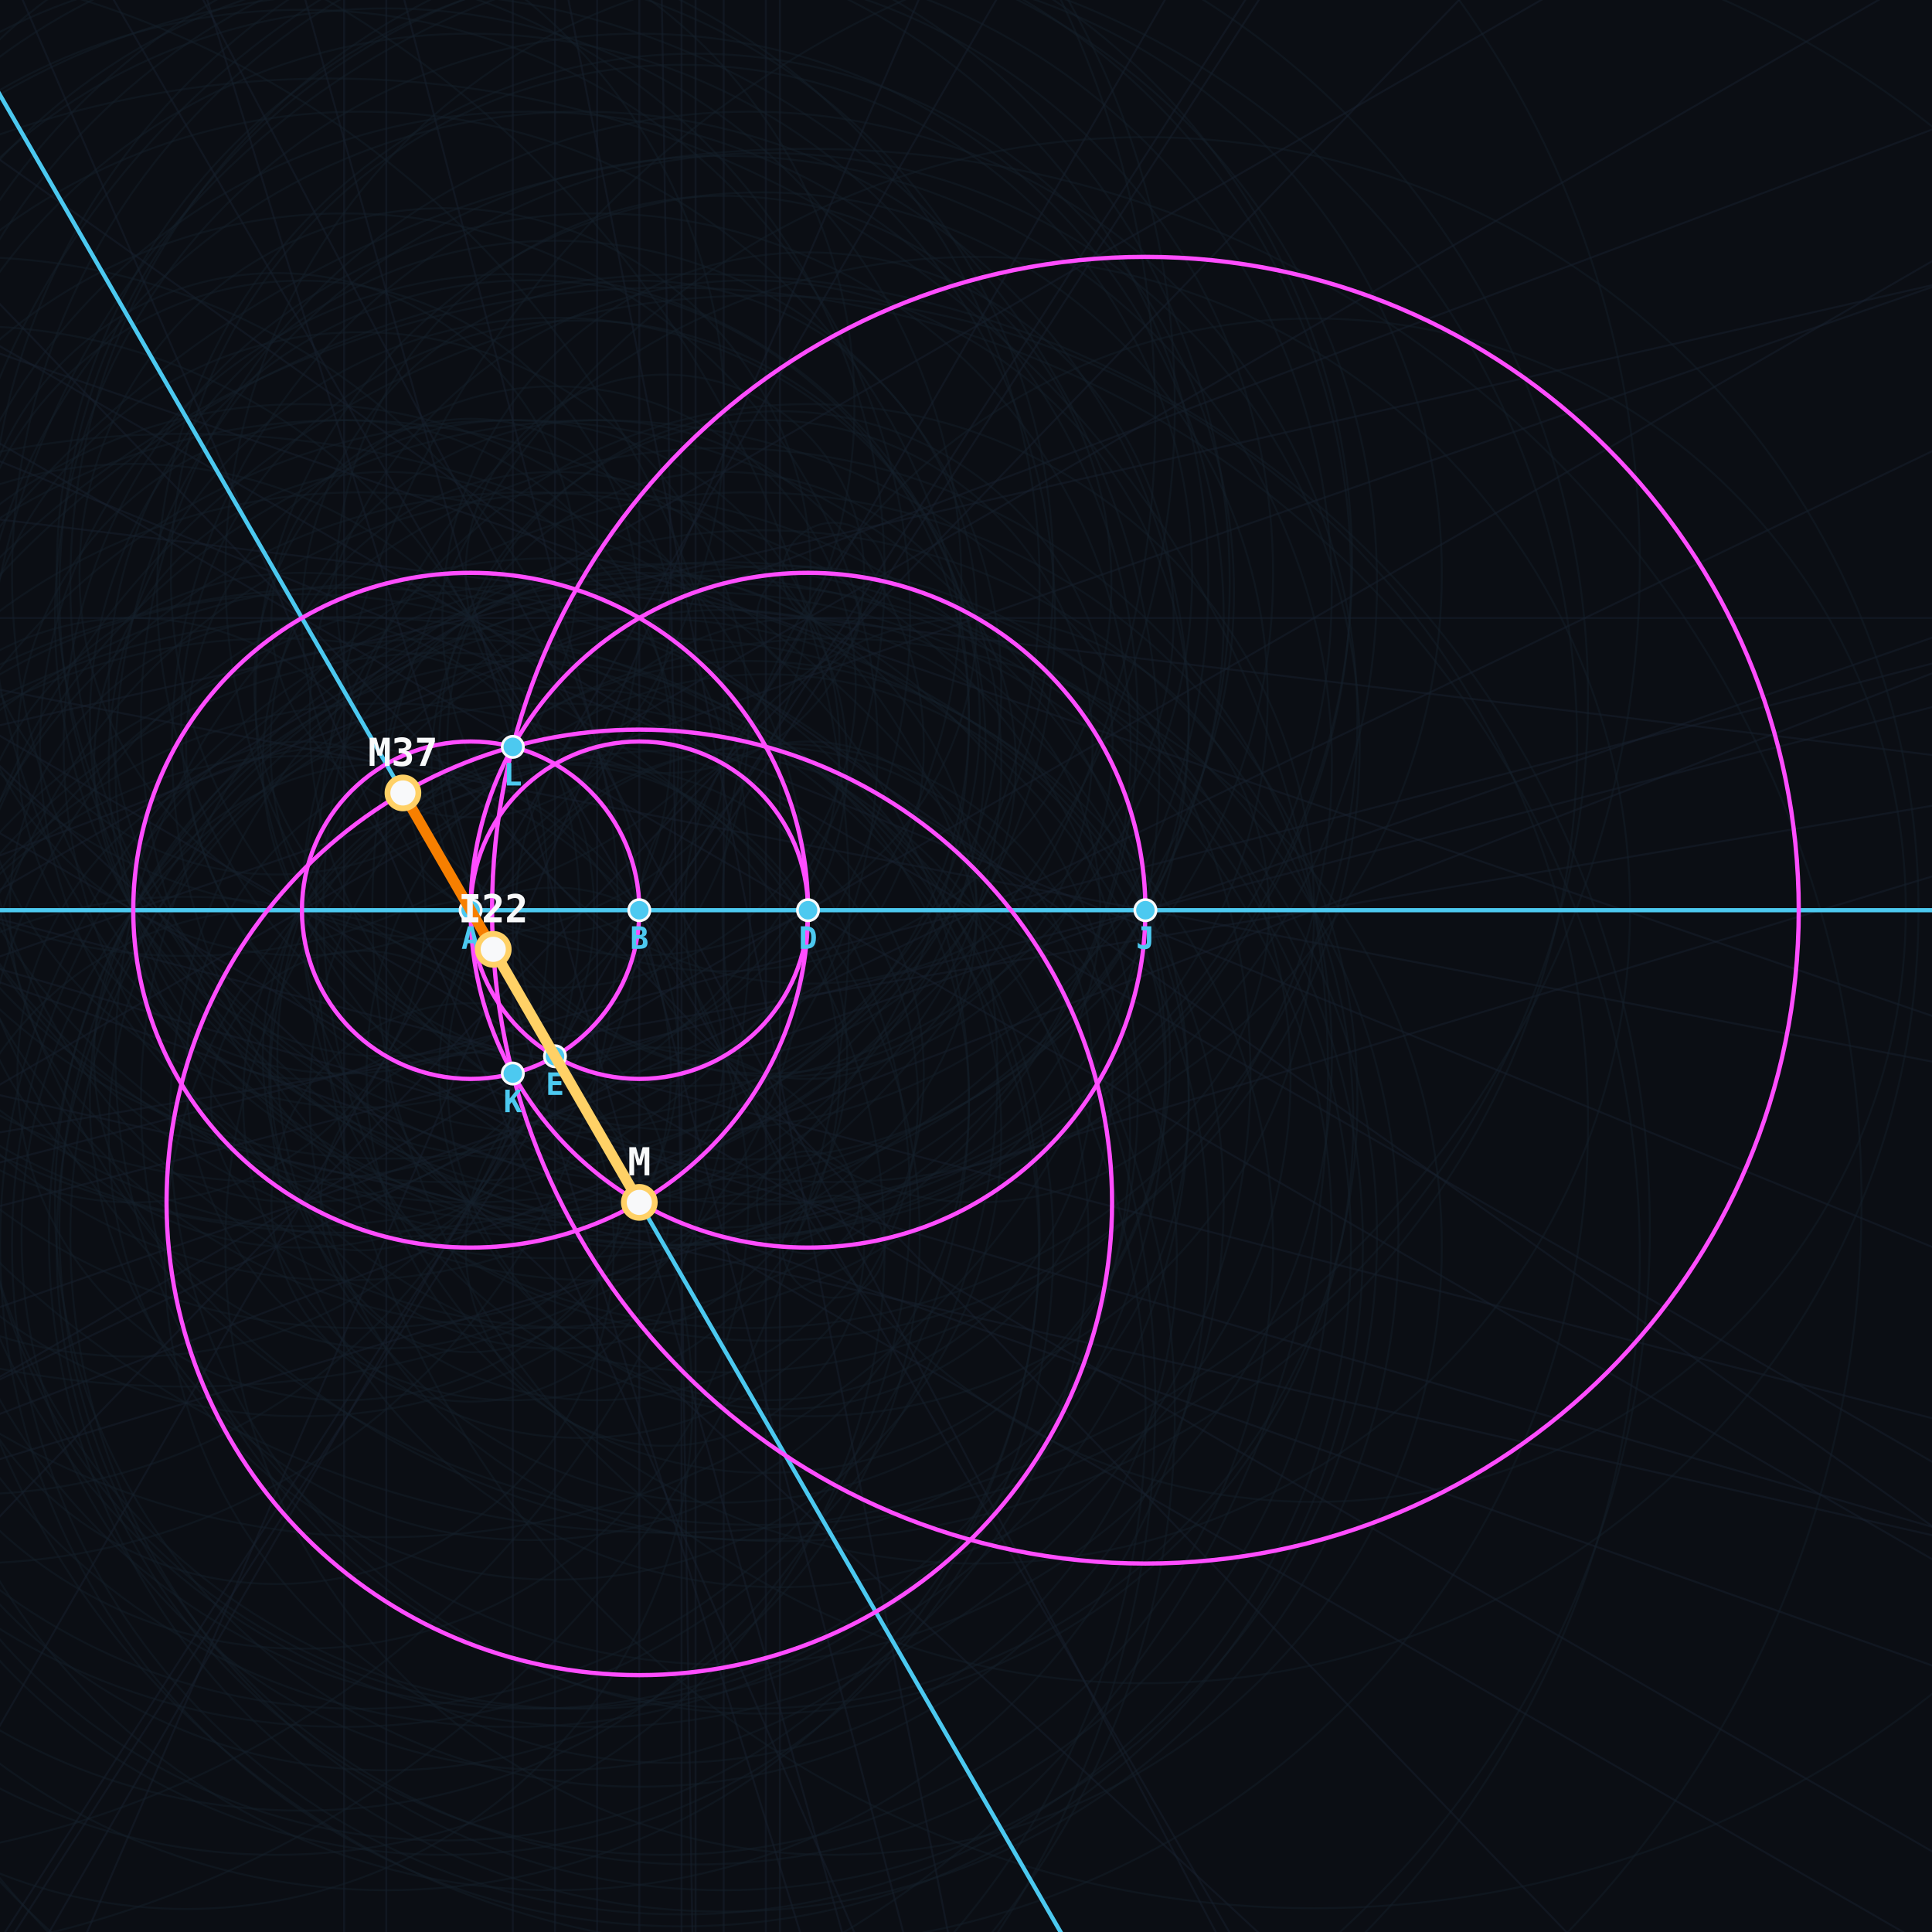
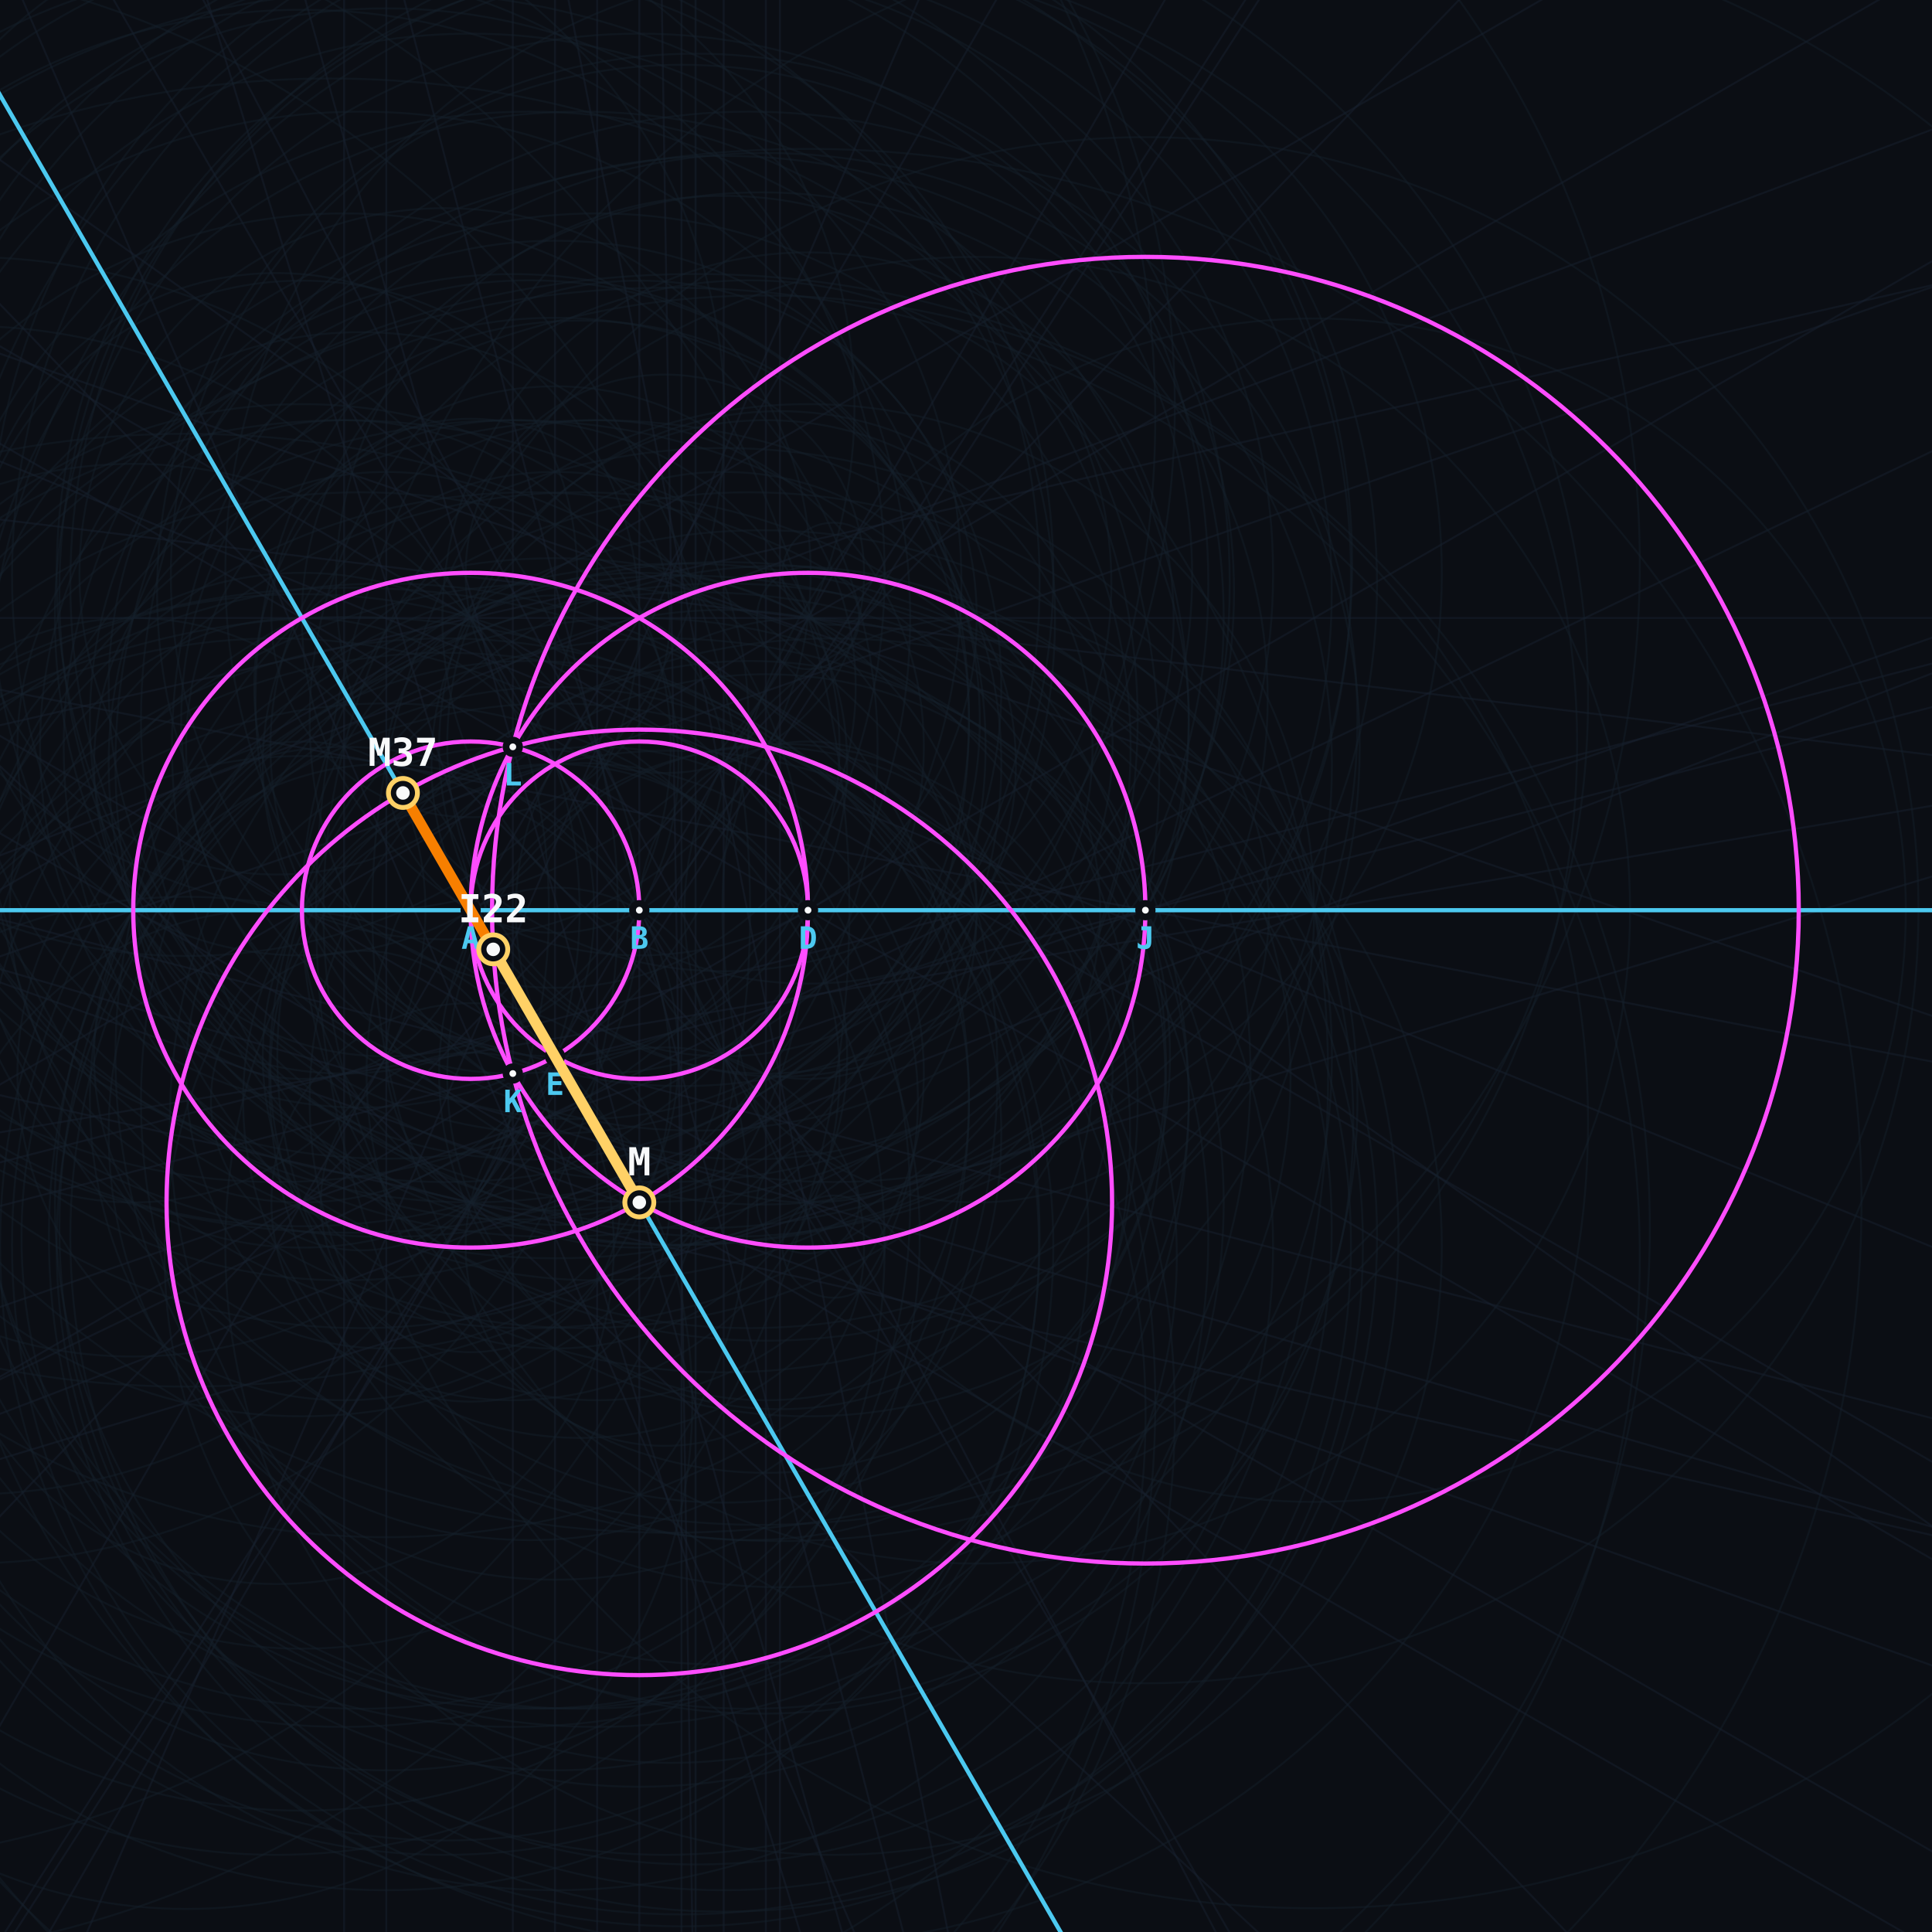
<svg xmlns="http://www.w3.org/2000/svg" viewBox="0 0 1000 1000" width="100%" height="100%" class="levels-svg">
  <defs>
    <clipPath id="sq-clip">
      <rect x="0" y="0" width="1000" height="1000" />
    </clipPath>
  </defs>
  <rect x="0" y="0" width="1000" height="1000" fill="#0b0e14" />
  <g clip-path="url(#sq-clip)">
    <line x1="-359.57" y1="1515.84" x2="890.43" y2="-649.22" stroke="#1a2332" stroke-width="1.0" stroke-opacity="0.45" />
    <line x1="934.08" y1="-573.61" x2="-315.92" y2="1591.46" stroke="#1a2332" stroke-width="1.0" stroke-opacity="0.45" />
    <line x1="934.08" y1="1515.84" x2="-315.92" y2="-649.22" stroke="#1a2332" stroke-width="1.0" stroke-opacity="0.45" />
    <line x1="-860.76" y1="-116.07" x2="1304.30" y2="1133.93" stroke="#1a2332" stroke-width="1.0" stroke-opacity="0.45" />
    <line x1="-860.76" y1="1058.31" x2="1304.30" y2="-191.69" stroke="#1a2332" stroke-width="1.0" stroke-opacity="0.45" />
    <line x1="1435.27" y1="-116.07" x2="-729.79" y2="1133.93" stroke="#1a2332" stroke-width="1.0" stroke-opacity="0.45" />
    <line x1="1435.27" y1="1058.31" x2="-729.79" y2="-191.69" stroke="#1a2332" stroke-width="1.0" stroke-opacity="0.45" />
    <line x1="287.26" y1="1721.12" x2="287.26" y2="-778.88" stroke="#1a2332" stroke-width="1.0" stroke-opacity="0.45" />
    <line x1="1359.25" y1="24.15" x2="-1003.03" y2="842.47" stroke="#1a2332" stroke-width="1.0" stroke-opacity="0.45" />
    <line x1="-948.08" y1="-116.07" x2="1216.98" y2="1133.93" stroke="#1a2332" stroke-width="1.0" stroke-opacity="0.45" />
    <line x1="199.94" y1="1721.12" x2="199.94" y2="-778.88" stroke="#1a2332" stroke-width="1.0" stroke-opacity="0.45" />
    <line x1="-831.08" y1="197.08" x2="1623.88" y2="669.54" stroke="#1a2332" stroke-width="1.0" stroke-opacity="0.45" />
    <line x1="1639.45" y1="200.89" x2="-781.16" y2="825.89" stroke="#1a2332" stroke-width="1.0" stroke-opacity="0.45" />
    <line x1="265.43" y1="1721.12" x2="265.43" y2="-778.88" stroke="#1a2332" stroke-width="1.0" stroke-opacity="0.45" />
    <line x1="-36.35" y1="-699.94" x2="632.69" y2="1708.87" stroke="#1a2332" stroke-width="1.0" stroke-opacity="0.45" />
    <line x1="330.91" y1="1721.12" x2="330.91" y2="-778.88" stroke="#1a2332" stroke-width="1.0" stroke-opacity="0.45" />
    <line x1="1493.60" y1="319.88" x2="-1006.40" y2="319.88" stroke="#1a2332" stroke-width="1.0" stroke-opacity="0.45" />
    <line x1="-601.29" y1="-467.41" x2="1132.15" y2="1334.03" stroke="#1a2332" stroke-width="1.0" stroke-opacity="0.45" />
    <line x1="1446.57" y1="175.38" x2="-915.71" y2="993.70" stroke="#1a2332" stroke-width="1.0" stroke-opacity="0.45" />
    <line x1="-601.29" y1="1409.65" x2="1132.15" y2="-391.80" stroke="#1a2332" stroke-width="1.0" stroke-opacity="0.45" />
    <line x1="-642.47" y1="-191.69" x2="1522.59" y2="1058.31" stroke="#1a2332" stroke-width="1.0" stroke-opacity="0.45" />
    <line x1="1552.14" y1="200.89" x2="-868.48" y2="825.89" stroke="#1a2332" stroke-width="1.0" stroke-opacity="0.45" />
    <line x1="178.11" y1="1721.12" x2="178.11" y2="-778.88" stroke="#1a2332" stroke-width="1.0" stroke-opacity="0.45" />
    <line x1="-261.42" y1="-634.81" x2="726.79" y2="1661.59" stroke="#1a2332" stroke-width="1.0" stroke-opacity="0.45" />
    <line x1="18.41" y1="-739.19" x2="643.41" y2="1681.42" stroke="#1a2332" stroke-width="1.0" stroke-opacity="0.45" />
    <line x1="374.57" y1="1721.12" x2="374.57" y2="-778.88" stroke="#1a2332" stroke-width="1.0" stroke-opacity="0.45" />
    <line x1="1450.79" y1="-102.30" x2="-889.50" y2="776.93" stroke="#1a2332" stroke-width="1.0" stroke-opacity="0.45" />
    <line x1="1512.66" y1="911.36" x2="-924.93" y2="356.24" stroke="#1a2332" stroke-width="1.0" stroke-opacity="0.45" />
    <line x1="1131.88" y1="1445.76" x2="-701.57" y2="-253.78" stroke="#1a2332" stroke-width="1.0" stroke-opacity="0.45" />
    <line x1="1512.66" y1="30.87" x2="-924.93" y2="586.00" stroke="#1a2332" stroke-width="1.0" stroke-opacity="0.45" />
    <line x1="1195.16" y1="-229.50" x2="-969.91" y2="1020.50" stroke="#1a2332" stroke-width="1.0" stroke-opacity="0.45" />
    <line x1="-1064.94" y1="200.89" x2="1355.67" y2="825.89" stroke="#1a2332" stroke-width="1.0" stroke-opacity="0.45" />
    <line x1="309.08" y1="1721.12" x2="309.08" y2="-778.88" stroke="#1a2332" stroke-width="1.0" stroke-opacity="0.45" />
    <line x1="748.62" y1="-634.81" x2="-239.59" y2="1661.59" stroke="#1a2332" stroke-width="1.0" stroke-opacity="0.45" />
    <line x1="-123.04" y1="-750.69" x2="610.24" y2="1639.35" stroke="#1a2332" stroke-width="1.0" stroke-opacity="0.45" />
    <line x1="1373.12" y1="797.08" x2="-942.80" y2="-144.48" stroke="#1a2332" stroke-width="1.0" stroke-opacity="0.45" />
    <line x1="1348.50" y1="66.17" x2="-904.97" y2="1148.70" stroke="#1a2332" stroke-width="1.0" stroke-opacity="0.45" />
    <line x1="-231.76" y1="-643.06" x2="928.63" y2="1571.32" stroke="#1a2332" stroke-width="1.0" stroke-opacity="0.45" />
    <line x1="396.40" y1="1721.12" x2="396.40" y2="-778.88" stroke="#1a2332" stroke-width="1.0" stroke-opacity="0.45" />
    <line x1="988.56" y1="-536.06" x2="-361.78" y2="1567.88" stroke="#1a2332" stroke-width="1.0" stroke-opacity="0.45" />
    <line x1="1565.12" y1="459.66" x2="-916.51" y2="157.20" stroke="#1a2332" stroke-width="1.0" stroke-opacity="0.45" />
    <line x1="1357.24" y1="893.42" x2="-1044.68" y2="200.05" stroke="#1a2332" stroke-width="1.0" stroke-opacity="0.45" />
    <line x1="-1051.34" y1="136.77" x2="1305.69" y2="970.11" stroke="#1a2332" stroke-width="1.0" stroke-opacity="0.45" />
    <line x1="360.02" y1="1721.12" x2="360.02" y2="-778.88" stroke="#1a2332" stroke-width="1.0" stroke-opacity="0.45" />
    <line x1="1410.67" y1="666.56" x2="-954.28" y2="-143.98" stroke="#1a2332" stroke-width="1.0" stroke-opacity="0.45" />
    <line x1="1418.55" y1="327.47" x2="-975.02" y2="1049.16" stroke="#1a2332" stroke-width="1.0" stroke-opacity="0.45" />
    <line x1="330.19" y1="-781.79" x2="369.72" y2="1717.90" stroke="#1a2332" stroke-width="1.0" stroke-opacity="0.45" />
    <line x1="352.74" y1="1721.12" x2="352.74" y2="-778.88" stroke="#1a2332" stroke-width="1.0" stroke-opacity="0.45" />
    <line x1="137.33" y1="-799.04" x2="619.09" y2="1654.10" stroke="#1a2332" stroke-width="1.0" stroke-opacity="0.45" />
    <line x1="403.68" y1="1721.12" x2="403.68" y2="-778.88" stroke="#1a2332" stroke-width="1.0" stroke-opacity="0.45" />
    <line x1="968.65" y1="-492.53" x2="-384.66" y2="1609.51" stroke="#1a2332" stroke-width="1.0" stroke-opacity="0.45" />
    <line x1="1307.88" y1="1007.58" x2="-733.37" y2="-435.80" stroke="#1a2332" stroke-width="1.0" stroke-opacity="0.45" />
    <line x1="-630.02" y1="973.27" x2="1704.39" y2="78.57" stroke="#1a2332" stroke-width="1.0" stroke-opacity="0.45" />
    <line x1="1658.02" y1="305.83" x2="-807.01" y2="722.50" stroke="#1a2332" stroke-width="1.0" stroke-opacity="0.45" />
    <circle cx="156.28" cy="471.12" r="87.32" fill="none" stroke="#161f2c" stroke-width="1.0" stroke-opacity="0.45" />
    <circle cx="287.26" cy="546.73" r="87.32" fill="none" stroke="#161f2c" stroke-width="1.0" stroke-opacity="0.45" />
    <circle cx="287.26" cy="395.50" r="87.32" fill="none" stroke="#161f2c" stroke-width="1.0" stroke-opacity="0.45" />
    <circle cx="330.91" cy="471.12" r="174.63" fill="none" stroke="#161f2c" stroke-width="1.0" stroke-opacity="0.45" />
    <circle cx="156.28" cy="471.12" r="174.63" fill="none" stroke="#161f2c" stroke-width="1.0" stroke-opacity="0.45" />
    <circle cx="418.23" cy="471.12" r="87.32" fill="none" stroke="#161f2c" stroke-width="1.0" stroke-opacity="0.45" />
    <circle cx="156.28" cy="471.12" r="261.95" fill="none" stroke="#161f2c" stroke-width="1.0" stroke-opacity="0.45" />
    <circle cx="418.23" cy="471.12" r="261.95" fill="none" stroke="#161f2c" stroke-width="1.0" stroke-opacity="0.45" />
    <circle cx="156.28" cy="471.12" r="151.24" fill="none" stroke="#161f2c" stroke-width="1.0" stroke-opacity="0.45" />
    <circle cx="287.26" cy="546.73" r="151.24" fill="none" stroke="#161f2c" stroke-width="1.0" stroke-opacity="0.45" />
    <circle cx="287.26" cy="395.50" r="151.24" fill="none" stroke="#161f2c" stroke-width="1.0" stroke-opacity="0.45" />
    <circle cx="418.23" cy="471.12" r="151.24" fill="none" stroke="#161f2c" stroke-width="1.0" stroke-opacity="0.45" />
    <circle cx="287.26" cy="395.50" r="231.02" fill="none" stroke="#161f2c" stroke-width="1.0" stroke-opacity="0.45" />
    <circle cx="68.97" cy="471.12" r="231.02" fill="none" stroke="#161f2c" stroke-width="1.0" stroke-opacity="0.45" />
    <circle cx="68.97" cy="471.12" r="151.24" fill="none" stroke="#161f2c" stroke-width="1.0" stroke-opacity="0.45" />
    <circle cx="199.94" cy="546.73" r="151.24" fill="none" stroke="#161f2c" stroke-width="1.0" stroke-opacity="0.45" />
    <circle cx="199.94" cy="395.50" r="151.24" fill="none" stroke="#161f2c" stroke-width="1.0" stroke-opacity="0.45" />
    <circle cx="199.94" cy="395.50" r="400.13" fill="none" stroke="#161f2c" stroke-width="1.0" stroke-opacity="0.45" />
    <circle cx="592.86" cy="471.12" r="400.13" fill="none" stroke="#161f2c" stroke-width="1.0" stroke-opacity="0.45" />
    <circle cx="265.43" cy="555.66" r="338.17" fill="none" stroke="#161f2c" stroke-width="1.0" stroke-opacity="0.45" />
    <circle cx="265.43" cy="555.66" r="169.09" fill="none" stroke="#161f2c" stroke-width="1.0" stroke-opacity="0.45" />
    <circle cx="265.43" cy="386.57" r="169.09" fill="none" stroke="#161f2c" stroke-width="1.0" stroke-opacity="0.45" />
    <circle cx="265.43" cy="386.57" r="244.70" fill="none" stroke="#161f2c" stroke-width="1.0" stroke-opacity="0.45" />
    <circle cx="330.91" cy="622.35" r="302.47" fill="none" stroke="#161f2c" stroke-width="1.0" stroke-opacity="0.45" />
    <circle cx="330.91" cy="319.88" r="302.47" fill="none" stroke="#161f2c" stroke-width="1.0" stroke-opacity="0.45" />
    <circle cx="330.91" cy="319.88" r="174.63" fill="none" stroke="#161f2c" stroke-width="1.0" stroke-opacity="0.45" />
    <circle cx="156.28" cy="319.88" r="174.63" fill="none" stroke="#161f2c" stroke-width="1.0" stroke-opacity="0.45" />
    <circle cx="156.28" cy="319.88" r="314.82" fill="none" stroke="#161f2c" stroke-width="1.0" stroke-opacity="0.45" />
    <circle cx="374.57" cy="546.73" r="314.82" fill="none" stroke="#161f2c" stroke-width="1.0" stroke-opacity="0.45" />
    <circle cx="374.57" cy="546.73" r="231.02" fill="none" stroke="#161f2c" stroke-width="1.0" stroke-opacity="0.45" />
    <circle cx="156.28" cy="622.35" r="231.02" fill="none" stroke="#161f2c" stroke-width="1.0" stroke-opacity="0.45" />
    <circle cx="156.28" cy="622.35" r="314.82" fill="none" stroke="#161f2c" stroke-width="1.0" stroke-opacity="0.45" />
    <circle cx="374.57" cy="395.50" r="314.82" fill="none" stroke="#161f2c" stroke-width="1.0" stroke-opacity="0.45" />
    <circle cx="374.57" cy="395.50" r="151.24" fill="none" stroke="#161f2c" stroke-width="1.0" stroke-opacity="0.45" />
    <circle cx="505.55" cy="471.12" r="151.24" fill="none" stroke="#161f2c" stroke-width="1.0" stroke-opacity="0.45" />
    <circle cx="505.55" cy="471.12" r="338.17" fill="none" stroke="#161f2c" stroke-width="1.0" stroke-opacity="0.45" />
    <circle cx="178.11" cy="555.66" r="338.17" fill="none" stroke="#161f2c" stroke-width="1.0" stroke-opacity="0.45" />
    <circle cx="178.11" cy="555.66" r="169.09" fill="none" stroke="#161f2c" stroke-width="1.0" stroke-opacity="0.45" />
    <circle cx="178.11" cy="386.57" r="169.09" fill="none" stroke="#161f2c" stroke-width="1.0" stroke-opacity="0.45" />
    <circle cx="178.11" cy="386.57" r="276.12" fill="none" stroke="#161f2c" stroke-width="1.0" stroke-opacity="0.45" />
    <circle cx="287.26" cy="640.20" r="276.12" fill="none" stroke="#161f2c" stroke-width="1.0" stroke-opacity="0.45" />
    <circle cx="287.26" cy="640.20" r="338.17" fill="none" stroke="#161f2c" stroke-width="1.0" stroke-opacity="0.45" />
    <circle cx="287.26" cy="302.03" r="338.17" fill="none" stroke="#161f2c" stroke-width="1.0" stroke-opacity="0.45" />
    <circle cx="287.26" cy="302.03" r="349.26" fill="none" stroke="#161f2c" stroke-width="1.0" stroke-opacity="0.45" />
    <circle cx="374.57" cy="640.20" r="349.26" fill="none" stroke="#161f2c" stroke-width="1.0" stroke-opacity="0.45" />
    <circle cx="374.57" cy="640.20" r="338.17" fill="none" stroke="#161f2c" stroke-width="1.0" stroke-opacity="0.45" />
    <circle cx="374.57" cy="302.03" r="338.17" fill="none" stroke="#161f2c" stroke-width="1.0" stroke-opacity="0.45" />
    <circle cx="374.57" cy="302.03" r="200.67" fill="none" stroke="#161f2c" stroke-width="1.0" stroke-opacity="0.45" />
    <circle cx="186.72" cy="372.60" r="200.67" fill="none" stroke="#161f2c" stroke-width="1.0" stroke-opacity="0.45" />
    <circle cx="186.72" cy="372.60" r="314.82" fill="none" stroke="#161f2c" stroke-width="1.0" stroke-opacity="0.45" />
    <circle cx="344.13" cy="645.25" r="314.82" fill="none" stroke="#161f2c" stroke-width="1.0" stroke-opacity="0.45" />
    <circle cx="344.13" cy="645.25" r="103.11" fill="none" stroke="#161f2c" stroke-width="1.0" stroke-opacity="0.45" />
    <circle cx="243.60" cy="622.35" r="103.11" fill="none" stroke="#161f2c" stroke-width="1.0" stroke-opacity="0.45" />
    <circle cx="243.60" cy="622.35" r="77.55" fill="none" stroke="#161f2c" stroke-width="1.0" stroke-opacity="0.45" />
    <circle cx="186.72" cy="569.63" r="77.55" fill="none" stroke="#161f2c" stroke-width="1.0" stroke-opacity="0.45" />
    <circle cx="186.72" cy="569.63" r="314.82" fill="none" stroke="#161f2c" stroke-width="1.0" stroke-opacity="0.45" />
    <circle cx="344.13" cy="296.99" r="314.82" fill="none" stroke="#161f2c" stroke-width="1.0" stroke-opacity="0.45" />
    <circle cx="344.13" cy="296.99" r="103.11" fill="none" stroke="#161f2c" stroke-width="1.0" stroke-opacity="0.45" />
    <circle cx="243.60" cy="319.88" r="103.11" fill="none" stroke="#161f2c" stroke-width="1.0" stroke-opacity="0.45" />
    <circle cx="243.60" cy="319.88" r="302.47" fill="none" stroke="#161f2c" stroke-width="1.0" stroke-opacity="0.45" />
    <circle cx="-18.35" cy="471.12" r="302.47" fill="none" stroke="#161f2c" stroke-width="1.0" stroke-opacity="0.45" />
    <circle cx="-18.35" cy="471.12" r="338.17" fill="none" stroke="#161f2c" stroke-width="1.0" stroke-opacity="0.45" />
    <circle cx="309.08" cy="555.66" r="338.17" fill="none" stroke="#161f2c" stroke-width="1.0" stroke-opacity="0.45" />
    <circle cx="309.08" cy="555.66" r="169.09" fill="none" stroke="#161f2c" stroke-width="1.0" stroke-opacity="0.45" />
    <circle cx="309.08" cy="386.57" r="169.09" fill="none" stroke="#161f2c" stroke-width="1.0" stroke-opacity="0.45" />
    <circle cx="309.08" cy="386.57" r="276.12" fill="none" stroke="#161f2c" stroke-width="1.0" stroke-opacity="0.45" />
    <circle cx="199.94" cy="640.20" r="276.12" fill="none" stroke="#161f2c" stroke-width="1.0" stroke-opacity="0.45" />
    <circle cx="199.94" cy="640.20" r="338.17" fill="none" stroke="#161f2c" stroke-width="1.0" stroke-opacity="0.45" />
    <circle cx="199.94" cy="302.03" r="338.17" fill="none" stroke="#161f2c" stroke-width="1.0" stroke-opacity="0.45" />
    <circle cx="199.94" cy="302.03" r="297.69" fill="none" stroke="#161f2c" stroke-width="1.0" stroke-opacity="0.45" />
    <circle cx="287.26" cy="586.62" r="297.69" fill="none" stroke="#161f2c" stroke-width="1.0" stroke-opacity="0.45" />
    <circle cx="287.26" cy="586.62" r="231.02" fill="none" stroke="#161f2c" stroke-width="1.0" stroke-opacity="0.45" />
    <circle cx="287.26" cy="355.61" r="231.02" fill="none" stroke="#161f2c" stroke-width="1.0" stroke-opacity="0.45" />
    <circle cx="287.26" cy="355.61" r="155.65" fill="none" stroke="#161f2c" stroke-width="1.0" stroke-opacity="0.45" />
    <circle cx="143.06" cy="296.99" r="155.65" fill="none" stroke="#161f2c" stroke-width="1.0" stroke-opacity="0.45" />
    <circle cx="143.06" cy="296.99" r="314.82" fill="none" stroke="#161f2c" stroke-width="1.0" stroke-opacity="0.45" />
    <circle cx="300.47" cy="569.63" r="314.82" fill="none" stroke="#161f2c" stroke-width="1.0" stroke-opacity="0.45" />
    <circle cx="300.47" cy="569.63" r="174.63" fill="none" stroke="#161f2c" stroke-width="1.0" stroke-opacity="0.45" />
    <circle cx="143.06" cy="645.25" r="174.63" fill="none" stroke="#161f2c" stroke-width="1.0" stroke-opacity="0.45" />
    <circle cx="143.06" cy="645.25" r="314.82" fill="none" stroke="#161f2c" stroke-width="1.0" stroke-opacity="0.45" />
    <circle cx="300.47" cy="372.60" r="314.82" fill="none" stroke="#161f2c" stroke-width="1.0" stroke-opacity="0.45" />
    <circle cx="300.47" cy="372.60" r="206.67" fill="none" stroke="#161f2c" stroke-width="1.0" stroke-opacity="0.45" />
    <circle cx="396.40" cy="555.66" r="206.67" fill="none" stroke="#161f2c" stroke-width="1.0" stroke-opacity="0.45" />
    <circle cx="396.40" cy="555.66" r="169.09" fill="none" stroke="#161f2c" stroke-width="1.0" stroke-opacity="0.45" />
    <circle cx="396.40" cy="386.57" r="169.09" fill="none" stroke="#161f2c" stroke-width="1.0" stroke-opacity="0.45" />
    <circle cx="396.40" cy="386.57" r="307.37" fill="none" stroke="#161f2c" stroke-width="1.0" stroke-opacity="0.45" />
    <circle cx="230.38" cy="645.25" r="307.37" fill="none" stroke="#161f2c" stroke-width="1.0" stroke-opacity="0.45" />
    <circle cx="230.38" cy="645.25" r="314.82" fill="none" stroke="#161f2c" stroke-width="1.0" stroke-opacity="0.45" />
    <circle cx="387.79" cy="372.60" r="314.82" fill="none" stroke="#161f2c" stroke-width="1.0" stroke-opacity="0.45" />
    <circle cx="387.79" cy="372.60" r="227.51" fill="none" stroke="#161f2c" stroke-width="1.0" stroke-opacity="0.45" />
    <circle cx="274.04" cy="569.63" r="227.51" fill="none" stroke="#161f2c" stroke-width="1.0" stroke-opacity="0.45" />
    <circle cx="274.04" cy="569.63" r="314.82" fill="none" stroke="#161f2c" stroke-width="1.0" stroke-opacity="0.45" />
    <circle cx="431.45" cy="296.99" r="314.82" fill="none" stroke="#161f2c" stroke-width="1.0" stroke-opacity="0.45" />
    <circle cx="431.45" cy="296.99" r="26.44" fill="none" stroke="#161f2c" stroke-width="1.0" stroke-opacity="0.45" />
    <circle cx="418.23" cy="319.88" r="26.44" fill="none" stroke="#161f2c" stroke-width="1.0" stroke-opacity="0.45" />
    <circle cx="418.23" cy="319.88" r="189.24" fill="none" stroke="#161f2c" stroke-width="1.0" stroke-opacity="0.45" />
    <circle cx="230.38" cy="296.99" r="189.24" fill="none" stroke="#161f2c" stroke-width="1.0" stroke-opacity="0.45" />
    <circle cx="230.38" cy="296.99" r="314.82" fill="none" stroke="#161f2c" stroke-width="1.0" stroke-opacity="0.45" />
    <circle cx="387.79" cy="569.63" r="314.82" fill="none" stroke="#161f2c" stroke-width="1.0" stroke-opacity="0.45" />
    <circle cx="387.79" cy="569.63" r="227.51" fill="none" stroke="#161f2c" stroke-width="1.0" stroke-opacity="0.45" />
    <circle cx="274.04" cy="372.60" r="227.51" fill="none" stroke="#161f2c" stroke-width="1.0" stroke-opacity="0.45" />
    <circle cx="274.04" cy="372.60" r="314.82" fill="none" stroke="#161f2c" stroke-width="1.0" stroke-opacity="0.45" />
    <circle cx="431.45" cy="645.25" r="314.82" fill="none" stroke="#161f2c" stroke-width="1.0" stroke-opacity="0.45" />
    <circle cx="431.45" cy="645.25" r="26.44" fill="none" stroke="#161f2c" stroke-width="1.0" stroke-opacity="0.45" />
    <circle cx="418.23" cy="622.35" r="26.44" fill="none" stroke="#161f2c" stroke-width="1.0" stroke-opacity="0.45" />
    <circle cx="418.23" cy="622.35" r="545.29" fill="none" stroke="#161f2c" stroke-width="1.0" stroke-opacity="0.45" />
    <circle cx="-105.67" cy="471.12" r="545.29" fill="none" stroke="#161f2c" stroke-width="1.0" stroke-opacity="0.45" />
    <circle cx="-105.67" cy="471.12" r="493.93" fill="none" stroke="#161f2c" stroke-width="1.0" stroke-opacity="0.45" />
    <circle cx="360.02" cy="635.76" r="493.93" fill="none" stroke="#161f2c" stroke-width="1.0" stroke-opacity="0.45" />
    <circle cx="360.02" cy="635.76" r="329.29" fill="none" stroke="#161f2c" stroke-width="1.0" stroke-opacity="0.45" />
    <circle cx="360.02" cy="306.47" r="329.29" fill="none" stroke="#161f2c" stroke-width="1.0" stroke-opacity="0.45" />
    <circle cx="360.02" cy="306.47" r="278.70" fill="none" stroke="#161f2c" stroke-width="1.0" stroke-opacity="0.45" />
    <circle cx="96.37" cy="216.11" r="278.70" fill="none" stroke="#161f2c" stroke-width="1.0" stroke-opacity="0.45" />
    <circle cx="96.37" cy="216.11" r="501.59" fill="none" stroke="#161f2c" stroke-width="1.0" stroke-opacity="0.45" />
    <circle cx="347.17" cy="650.50" r="501.59" fill="none" stroke="#161f2c" stroke-width="1.0" stroke-opacity="0.45" />
    <circle cx="347.17" cy="650.50" r="261.95" fill="none" stroke="#161f2c" stroke-width="1.0" stroke-opacity="0.45" />
    <circle cx="96.37" cy="726.12" r="261.95" fill="none" stroke="#161f2c" stroke-width="1.0" stroke-opacity="0.45" />
    <circle cx="96.37" cy="726.12" r="501.59" fill="none" stroke="#161f2c" stroke-width="1.0" stroke-opacity="0.45" />
    <circle cx="347.17" cy="291.73" r="501.59" fill="none" stroke="#161f2c" stroke-width="1.0" stroke-opacity="0.45" />
    <circle cx="347.17" cy="291.73" r="352.69" fill="none" stroke="#161f2c" stroke-width="1.0" stroke-opacity="0.45" />
    <circle cx="352.74" cy="644.38" r="352.69" fill="none" stroke="#161f2c" stroke-width="1.0" stroke-opacity="0.45" />
    <circle cx="352.74" cy="644.38" r="346.52" fill="none" stroke="#161f2c" stroke-width="1.0" stroke-opacity="0.45" />
    <circle cx="352.74" cy="297.85" r="346.52" fill="none" stroke="#161f2c" stroke-width="1.0" stroke-opacity="0.45" />
    <circle cx="352.74" cy="297.85" r="264.31" fill="none" stroke="#161f2c" stroke-width="1.0" stroke-opacity="0.45" />
    <circle cx="403.68" cy="557.21" r="264.31" fill="none" stroke="#161f2c" stroke-width="1.0" stroke-opacity="0.45" />
    <circle cx="403.68" cy="557.21" r="172.19" fill="none" stroke="#161f2c" stroke-width="1.0" stroke-opacity="0.45" />
    <circle cx="403.68" cy="385.02" r="172.19" fill="none" stroke="#161f2c" stroke-width="1.0" stroke-opacity="0.45" />
    <circle cx="403.68" cy="385.02" r="412.62" fill="none" stroke="#161f2c" stroke-width="1.0" stroke-opacity="0.45" />
    <circle cx="180.32" cy="731.96" r="412.62" fill="none" stroke="#161f2c" stroke-width="1.0" stroke-opacity="0.45" />
    <circle cx="180.32" cy="731.96" r="427.76" fill="none" stroke="#161f2c" stroke-width="1.0" stroke-opacity="0.45" />
    <circle cx="394.20" cy="361.51" r="427.76" fill="none" stroke="#161f2c" stroke-width="1.0" stroke-opacity="0.45" />
    <circle cx="394.20" cy="361.51" r="261.95" fill="none" stroke="#161f2c" stroke-width="1.0" stroke-opacity="0.45" />
    <circle cx="180.32" cy="210.27" r="261.95" fill="none" stroke="#161f2c" stroke-width="1.0" stroke-opacity="0.45" />
    <circle cx="180.32" cy="210.27" r="427.76" fill="none" stroke="#161f2c" stroke-width="1.0" stroke-opacity="0.45" />
    <circle cx="394.20" cy="580.72" r="427.76" fill="none" stroke="#161f2c" stroke-width="1.0" stroke-opacity="0.45" />
    <circle cx="394.20" cy="580.72" r="306.27" fill="none" stroke="#161f2c" stroke-width="1.0" stroke-opacity="0.45" />
    <circle cx="680.18" cy="471.12" r="306.27" fill="none" stroke="#161f2c" stroke-width="1.0" stroke-opacity="0.45" />
    <circle cx="680.18" cy="471.12" r="516.57" fill="none" stroke="#161f2c" stroke-width="1.0" stroke-opacity="0.45" />
    <circle cx="170.83" cy="557.21" r="516.57" fill="none" stroke="#161f2c" stroke-width="1.0" stroke-opacity="0.45" />
    <line x1="-962.74" y1="471.12" x2="1537.26" y2="471.12" stroke="#4cc9f0" stroke-width="2.2" stroke-linecap="round" />
    <line x1="-359.57" y1="-573.61" x2="890.43" y2="1591.46" stroke="#4cc9f0" stroke-width="2.2" stroke-linecap="round" />
    <circle cx="243.60" cy="471.12" r="87.32" fill="none" stroke="#ff4dff" stroke-width="2.2" />
    <circle cx="330.91" cy="471.12" r="87.32" fill="none" stroke="#ff4dff" stroke-width="2.2" />
    <circle cx="243.60" cy="471.12" r="174.63" fill="none" stroke="#ff4dff" stroke-width="2.2" />
    <circle cx="418.23" cy="471.12" r="174.63" fill="none" stroke="#ff4dff" stroke-width="2.2" />
    <circle cx="592.86" cy="471.12" r="338.17" fill="none" stroke="#ff4dff" stroke-width="2.2" />
    <circle cx="330.91" cy="622.35" r="244.70" fill="none" stroke="#ff4dff" stroke-width="2.2" />
-     <circle class="geom-point" cx="243.60" cy="471.12" r="5.5" data-base-r="5.5" fill="#4cc9f0" stroke="#f8f9fa" stroke-width="1.4" />
+     <circle class="geom-point" cx="243.60" cy="471.12" r="3.5" data-base-r="3.5" fill="#f8f9fa" stroke="#0b0e14" stroke-width="3.5" />
    <text class="geom-label" x="243.60" y="491.12" data-anchor-x="243.60" data-anchor-y="471.12" data-offset-y="20" data-base-font="16" fill="#4cc9f0" font-family="monospace" font-size="16" font-weight="bold" text-anchor="middle">A</text>
-     <circle class="geom-point" cx="330.91" cy="471.12" r="5.5" data-base-r="5.5" fill="#4cc9f0" stroke="#f8f9fa" stroke-width="1.4" />
+     <circle class="geom-point" cx="330.91" cy="471.12" r="3.5" data-base-r="3.5" fill="#f8f9fa" stroke="#0b0e14" stroke-width="3.5" />
    <text class="geom-label" x="330.91" y="491.12" data-anchor-x="330.91" data-anchor-y="471.12" data-offset-y="20" data-base-font="16" fill="#4cc9f0" font-family="monospace" font-size="16" font-weight="bold" text-anchor="middle">B</text>
-     <circle class="geom-point" cx="418.23" cy="471.12" r="5.5" data-base-r="5.5" fill="#4cc9f0" stroke="#f8f9fa" stroke-width="1.4" />
+     <circle class="geom-point" cx="418.23" cy="471.12" r="3.5" data-base-r="3.5" fill="#f8f9fa" stroke="#0b0e14" stroke-width="3.5" />
    <text class="geom-label" x="418.23" y="491.12" data-anchor-x="418.23" data-anchor-y="471.12" data-offset-y="20" data-base-font="16" fill="#4cc9f0" font-family="monospace" font-size="16" font-weight="bold" text-anchor="middle">D</text>
-     <circle class="geom-point" cx="287.26" cy="546.73" r="5.5" data-base-r="5.5" fill="#4cc9f0" stroke="#f8f9fa" stroke-width="1.4" />
+     <circle class="geom-point" cx="287.26" cy="546.73" r="3.5" data-base-r="3.5" fill="#f8f9fa" stroke="#0b0e14" stroke-width="3.5" />
    <text class="geom-label" x="287.26" y="566.73" data-anchor-x="287.26" data-anchor-y="546.73" data-offset-y="20" data-base-font="16" fill="#4cc9f0" font-family="monospace" font-size="16" font-weight="bold" text-anchor="middle">E</text>
-     <circle class="geom-point" cx="592.86" cy="471.12" r="5.5" data-base-r="5.5" fill="#4cc9f0" stroke="#f8f9fa" stroke-width="1.4" />
+     <circle class="geom-point" cx="592.86" cy="471.12" r="3.5" data-base-r="3.5" fill="#f8f9fa" stroke="#0b0e14" stroke-width="3.5" />
    <text class="geom-label" x="592.86" y="491.12" data-anchor-x="592.86" data-anchor-y="471.12" data-offset-y="20" data-base-font="16" fill="#4cc9f0" font-family="monospace" font-size="16" font-weight="bold" text-anchor="middle">J</text>
-     <circle class="geom-point" cx="265.43" cy="555.66" r="5.5" data-base-r="5.5" fill="#4cc9f0" stroke="#f8f9fa" stroke-width="1.4" />
+     <circle class="geom-point" cx="265.43" cy="555.66" r="3.5" data-base-r="3.5" fill="#f8f9fa" stroke="#0b0e14" stroke-width="3.5" />
    <text class="geom-label" x="265.43" y="575.66" data-anchor-x="265.43" data-anchor-y="555.66" data-offset-y="20" data-base-font="16" fill="#4cc9f0" font-family="monospace" font-size="16" font-weight="bold" text-anchor="middle">K</text>
-     <circle class="geom-point" cx="265.43" cy="386.57" r="5.5" data-base-r="5.5" fill="#4cc9f0" stroke="#f8f9fa" stroke-width="1.4" />
+     <circle class="geom-point" cx="265.43" cy="386.57" r="3.5" data-base-r="3.5" fill="#f8f9fa" stroke="#0b0e14" stroke-width="3.5" />
    <text class="geom-label" x="265.43" y="406.57" data-anchor-x="265.43" data-anchor-y="386.57" data-offset-y="20" data-base-font="16" fill="#4cc9f0" font-family="monospace" font-size="16" font-weight="bold" text-anchor="middle">L</text>
    <line x1="208.56" y1="410.43" x2="255.30" y2="491.38" stroke="#f77f00" stroke-width="5.5" stroke-linecap="round" />
    <line x1="255.30" y1="491.38" x2="330.91" y2="622.35" stroke="#ffd166" stroke-width="5.5" stroke-linecap="round" />
-     <circle class="geom-point" cx="208.56" cy="410.43" r="8" data-base-r="8" fill="#f8f9fa" stroke="#ffd166" stroke-width="3" />
+     <circle class="geom-point" cx="208.56" cy="410.43" r="7.5" data-base-r="7.5" fill="#0b0e14" stroke="#ffd166" stroke-width="2.5" />
+     <circle class="geom-point" cx="208.56" cy="410.43" r="3.5" data-base-r="3.5" fill="#f8f9fa" stroke="none" />
    <text class="geom-label" x="208.56" y="396.43" data-anchor-x="208.56" data-anchor-y="410.43" data-offset-y="-14" data-base-font="20" fill="#f8f9fa" font-family="monospace" font-size="20" font-weight="bold" text-anchor="middle">M37</text>
-     <circle class="geom-point" cx="255.30" cy="491.38" r="8" data-base-r="8" fill="#f8f9fa" stroke="#ffd166" stroke-width="3" />
+     <circle class="geom-point" cx="255.30" cy="491.38" r="7.5" data-base-r="7.5" fill="#0b0e14" stroke="#ffd166" stroke-width="2.5" />
+     <circle class="geom-point" cx="255.30" cy="491.38" r="3.5" data-base-r="3.5" fill="#f8f9fa" stroke="none" />
    <text class="geom-label" x="255.30" y="477.38" data-anchor-x="255.30" data-anchor-y="491.38" data-offset-y="-14" data-base-font="20" fill="#f8f9fa" font-family="monospace" font-size="20" font-weight="bold" text-anchor="middle">I22</text>
-     <circle class="geom-point" cx="330.91" cy="622.35" r="8" data-base-r="8" fill="#f8f9fa" stroke="#ffd166" stroke-width="3" />
+     <circle class="geom-point" cx="330.91" cy="622.35" r="7.5" data-base-r="7.5" fill="#0b0e14" stroke="#ffd166" stroke-width="2.5" />
+     <circle class="geom-point" cx="330.91" cy="622.35" r="3.5" data-base-r="3.5" fill="#f8f9fa" stroke="none" />
    <text class="geom-label" x="330.91" y="608.35" data-anchor-x="330.91" data-anchor-y="622.35" data-offset-y="-14" data-base-font="20" fill="#f8f9fa" font-family="monospace" font-size="20" font-weight="bold" text-anchor="middle">M</text>
  </g>
</svg>
